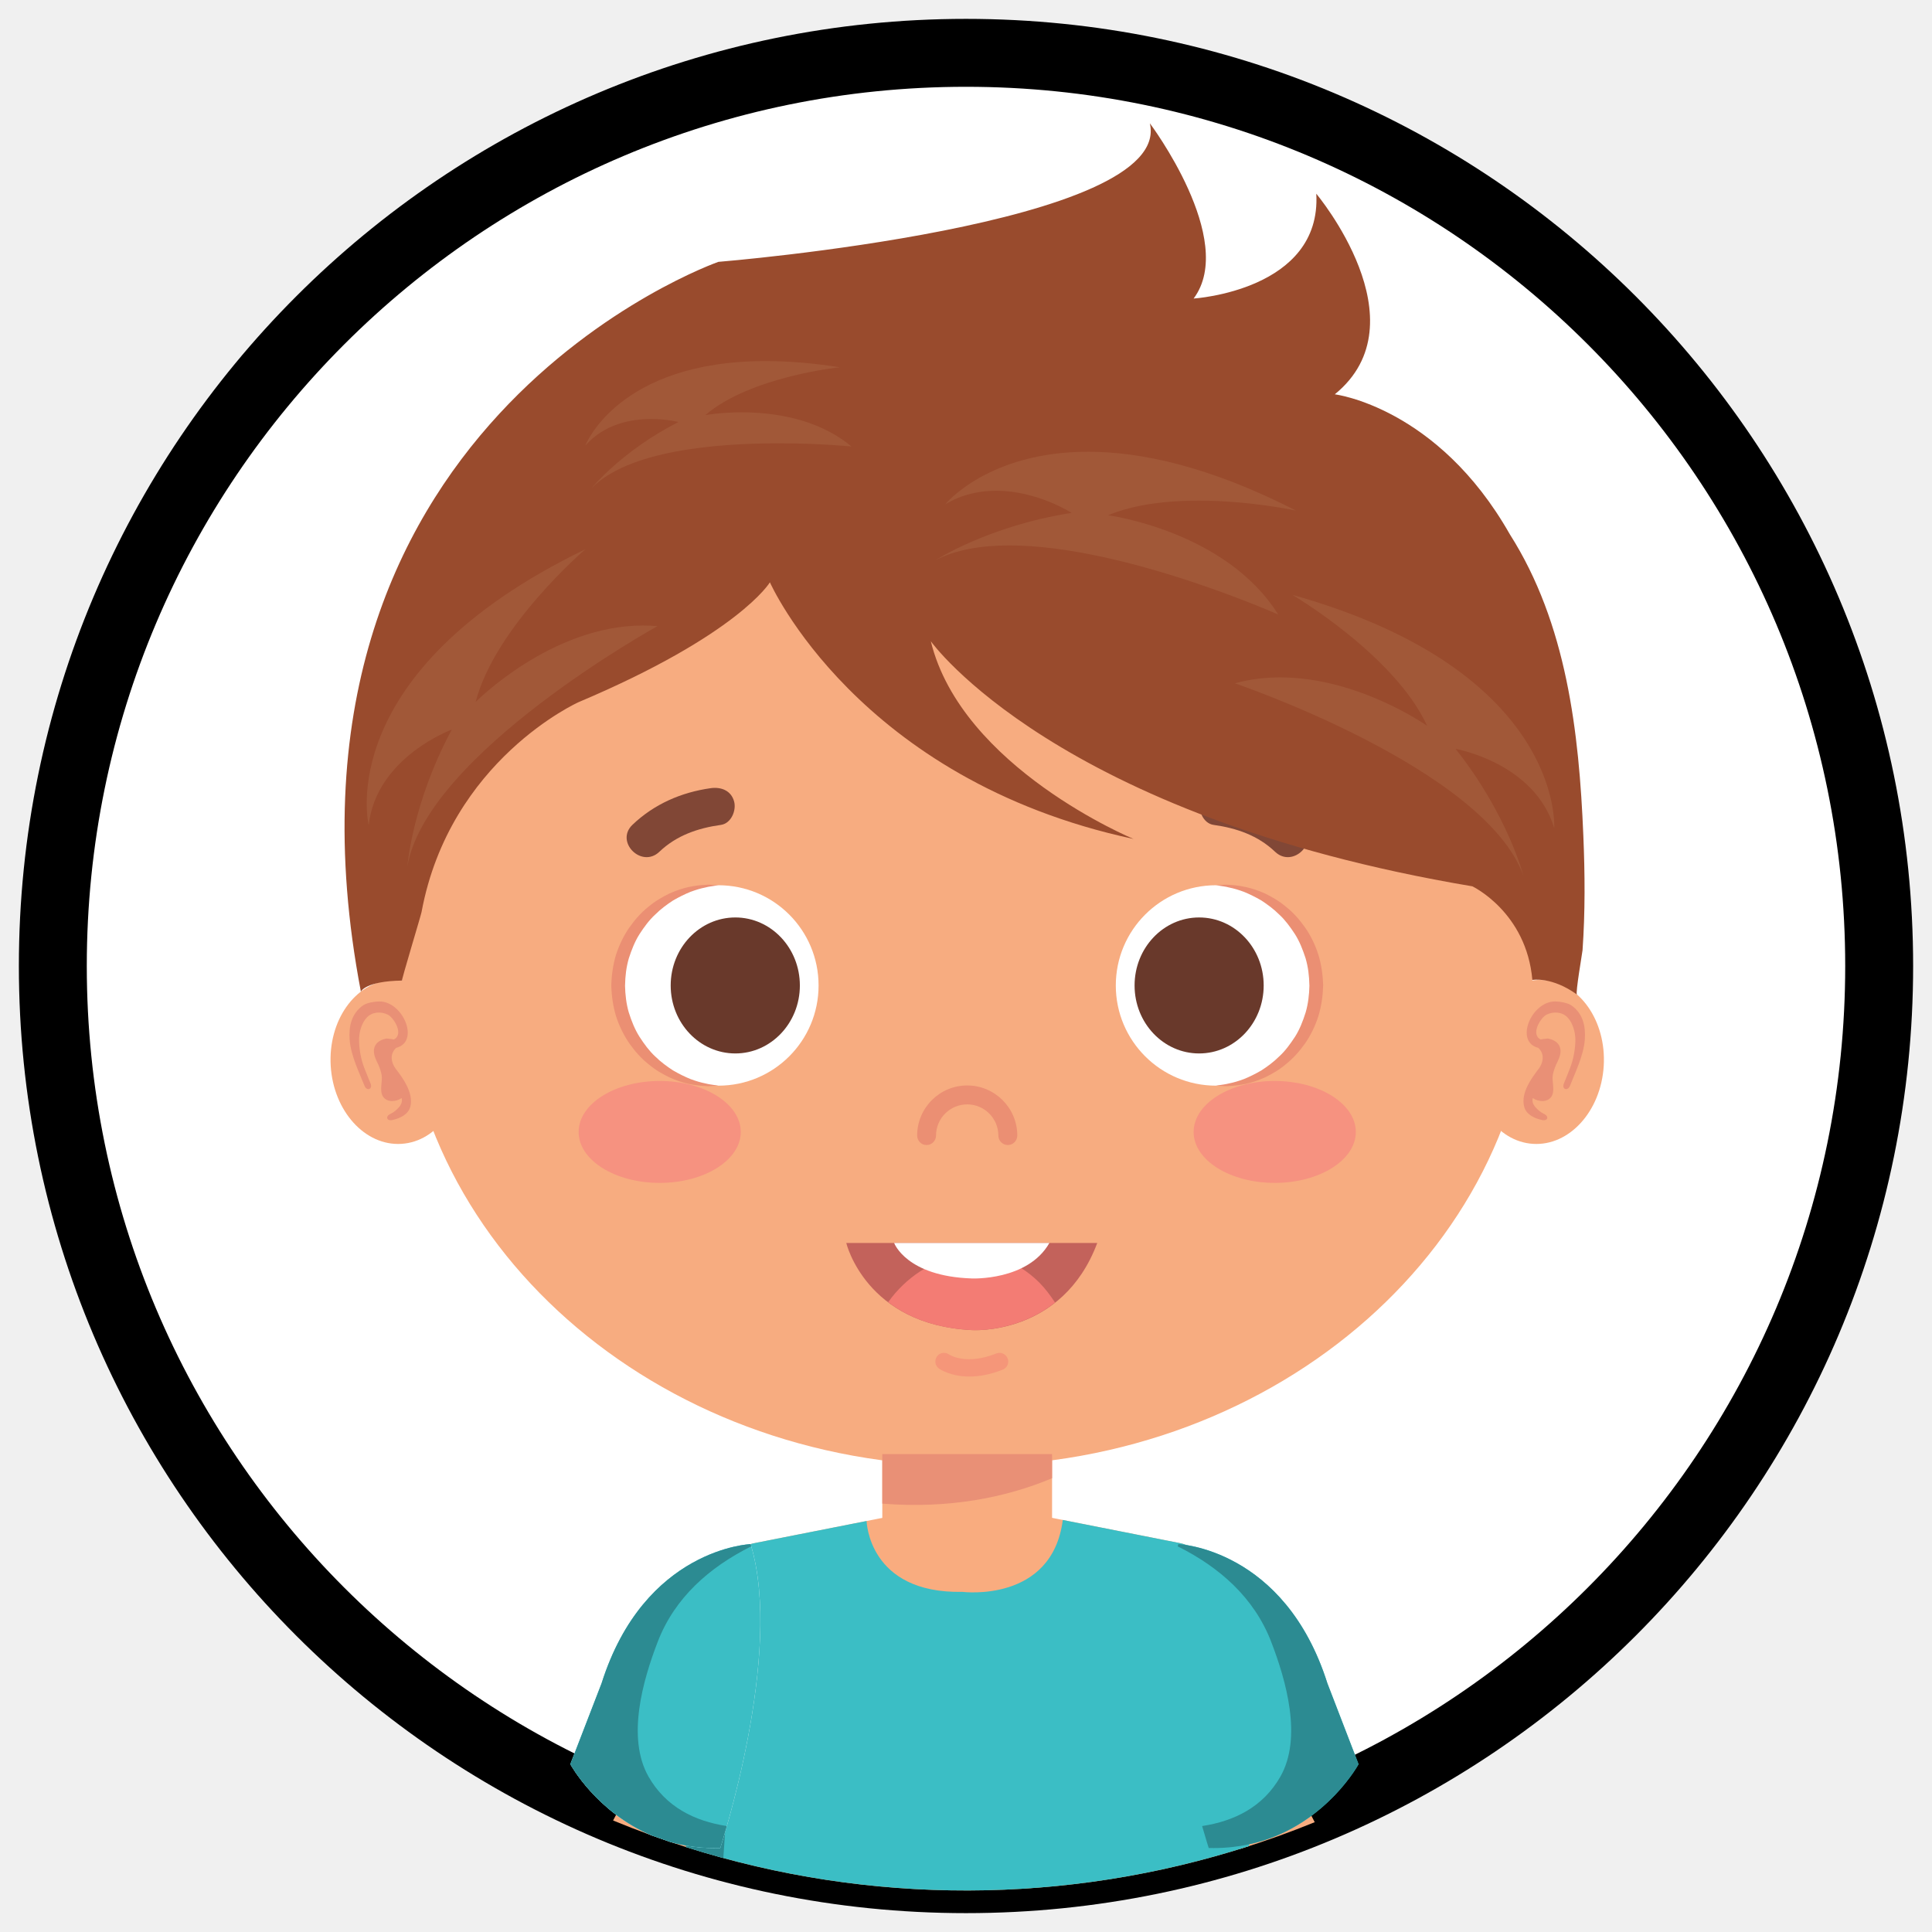
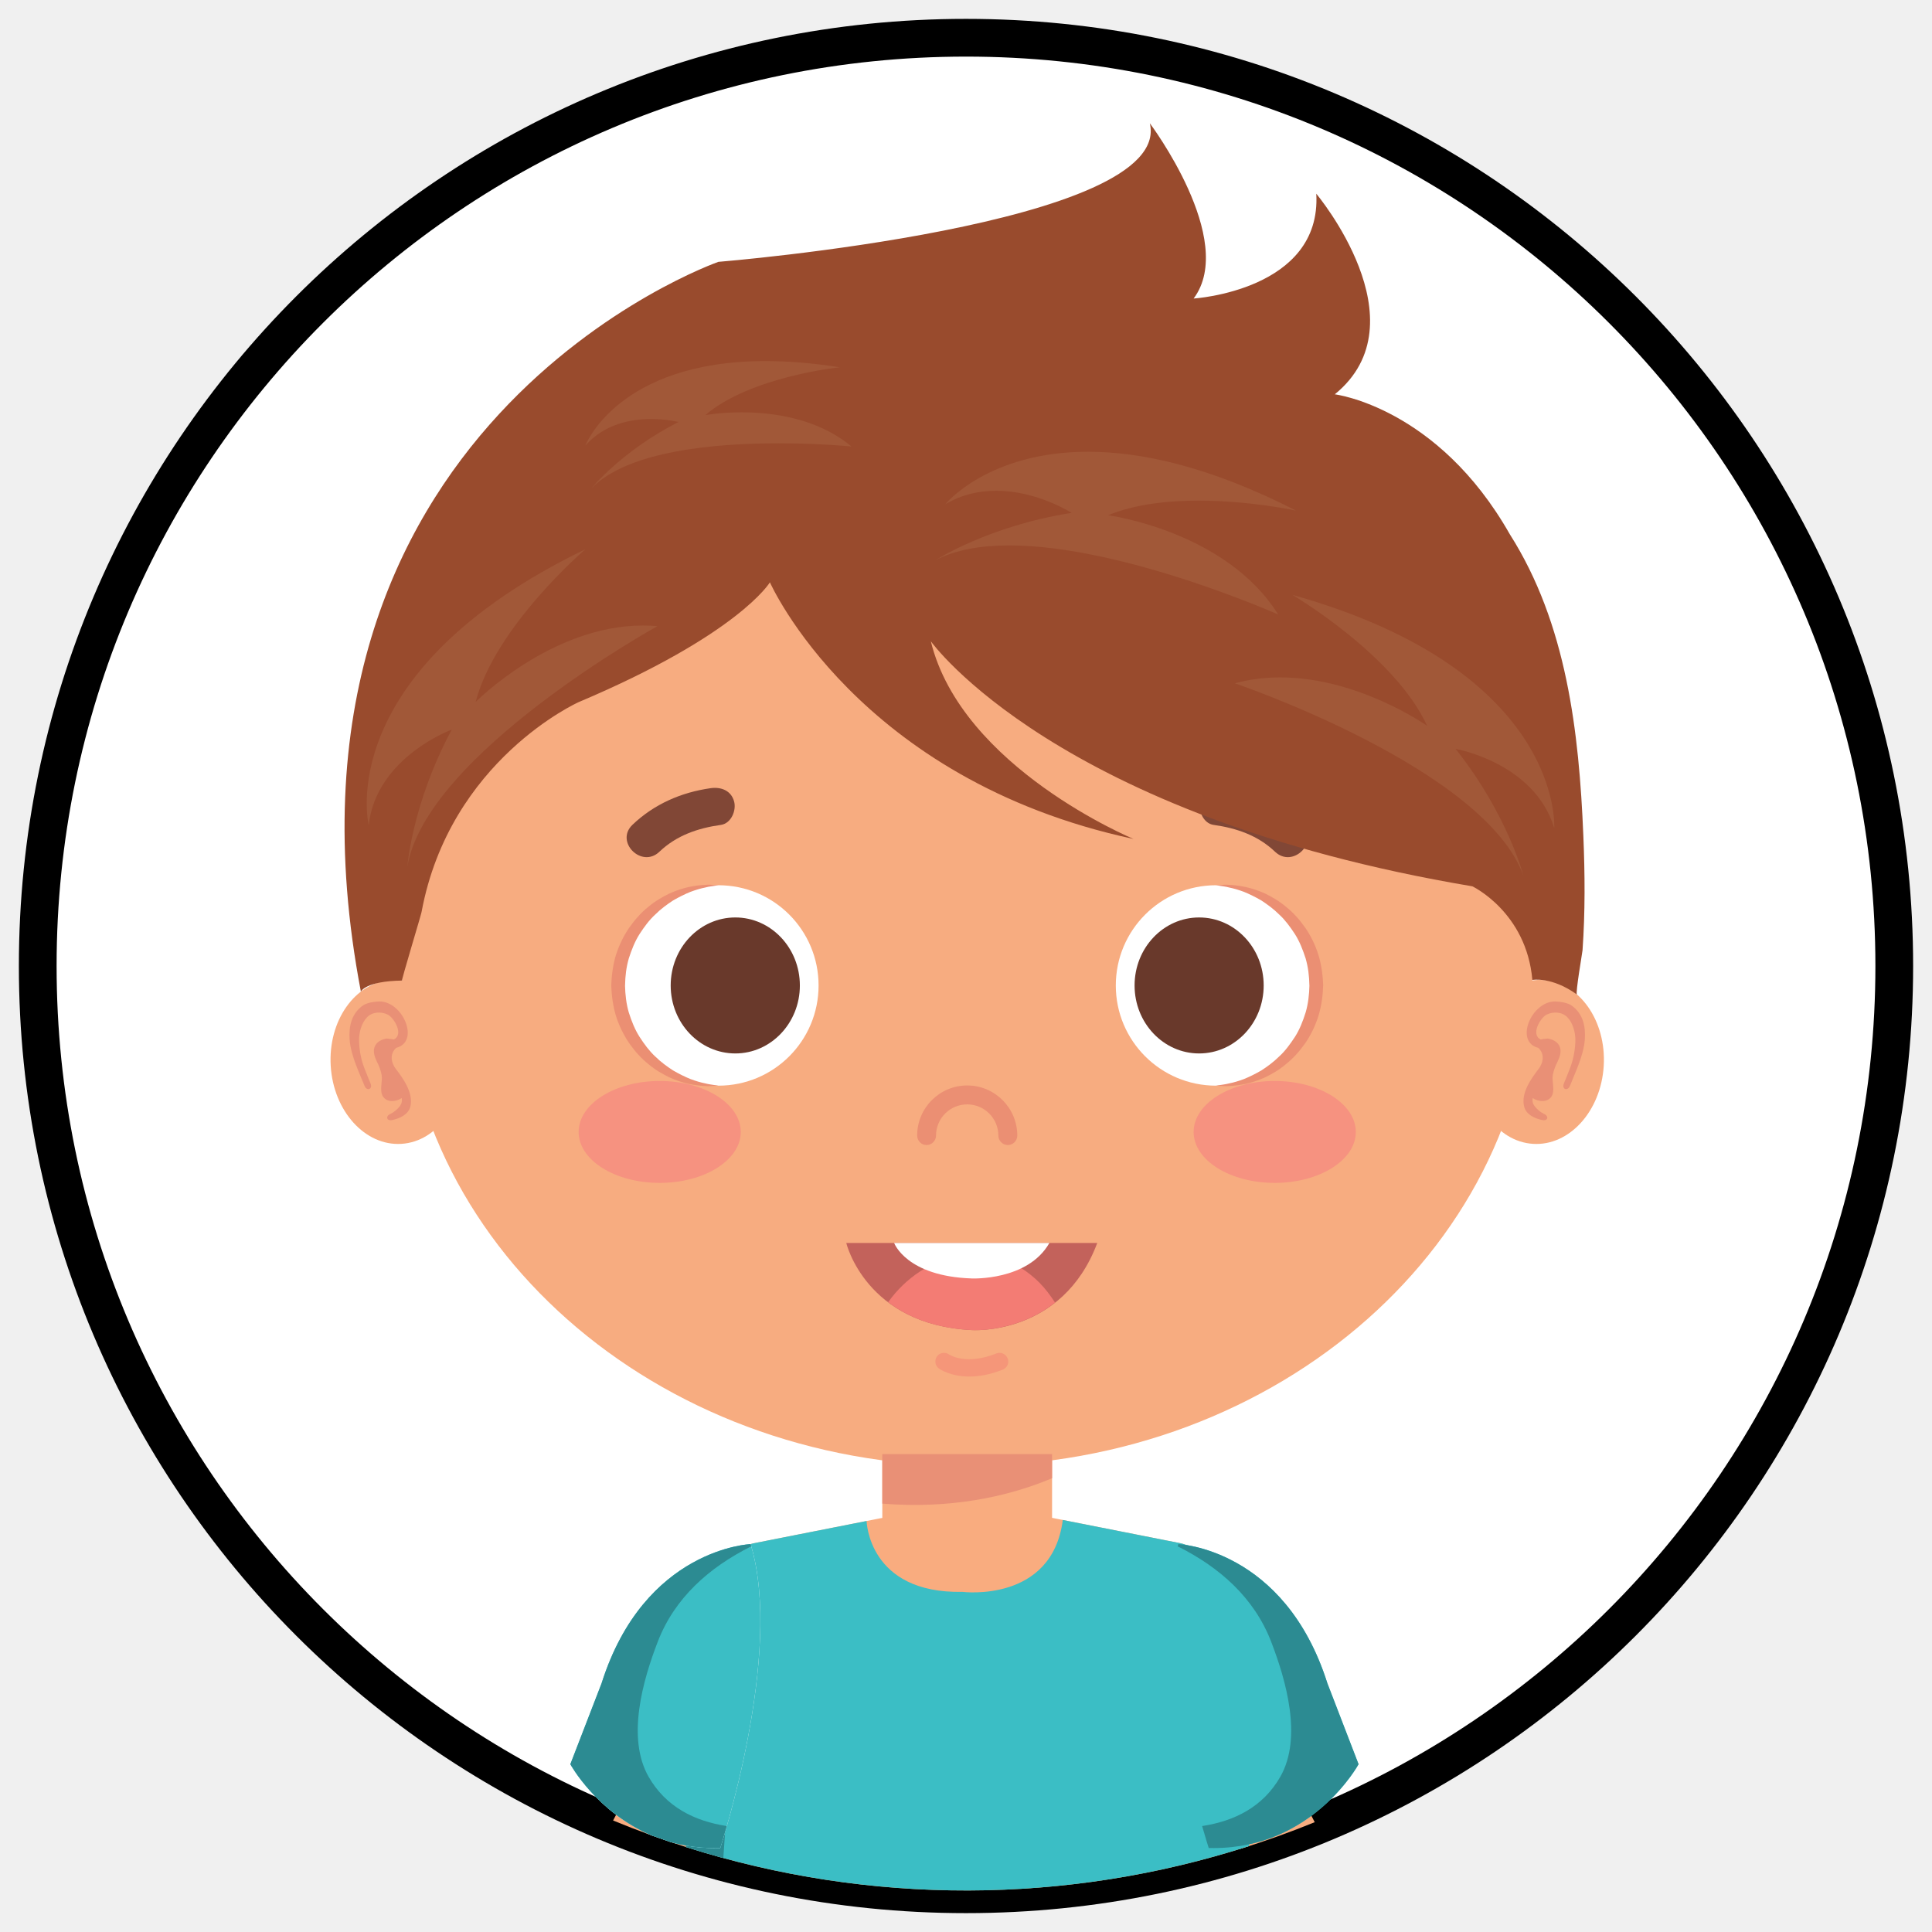
<svg xmlns="http://www.w3.org/2000/svg" width="512" height="512" viewBox="0 0 512 512" preserveAspectRatio="xMidYMid meet" version="1.1">
-   <circle cx="256.0" cy="256.0" r="242" fill="#ffffff" stroke="#000000" stroke-width="18" />
+   <circle cx="256.0" cy="256.0" r="246" fill="#ffffff" stroke="#000000" stroke-width="10" />
  <g transform="translate(-607.2269 -657.7692) scale(3.648363)">
    <path fill-rule="nonzero" fill="rgb(96.873%, 67.465%, 50.07%)" fill-opacity="1" d="M 277.766 250.441 C 277.766 270.508 259.379 286.773 236.695 286.773 C 214.008 286.773 195.621 270.508 195.621 250.441 C 195.621 230.379 214.008 214.113 236.695 214.113 C 259.379 214.113 277.766 230.379 277.766 250.441 " />
    <path fill-rule="nonzero" fill="rgb(96.873%, 67.465%, 50.07%)" fill-opacity="1" d="M 190.461 257.723 C 190.664 261.008 192.961 263.543 195.594 263.379 C 198.227 263.219 200.191 260.422 199.988 257.133 C 199.785 253.848 197.488 251.316 194.855 251.477 C 192.227 251.641 190.262 254.438 190.461 257.723 " />
    <path fill-rule="nonzero" fill="rgb(91.234%, 56.337%, 46.465%)" fill-opacity="1" d="M 192.805 253.324 C 193.074 253.133 193.629 253.043 193.969 253.035 C 195.707 253 196.969 255.973 195.211 256.406 C 194.52 257.062 195.16 257.895 195.16 257.895 C 195.723 258.625 196.477 259.672 196.25 260.652 C 196.113 261.242 195.492 261.527 194.941 261.648 C 194.504 261.738 194.434 261.371 194.785 261.211 C 195.055 261.086 195.289 260.879 195.477 260.652 L 195.531 260.555 L 195.574 260.484 C 195.641 260.344 195.645 260.195 195.617 260.051 C 195.215 260.336 194.559 260.375 194.273 259.965 C 193.969 259.523 194.242 258.863 194.16 258.371 C 194.094 258.027 193.965 257.695 193.801 257.379 C 193.078 255.898 194.52 255.73 194.52 255.73 C 194.738 255.742 194.906 255.77 195.051 255.797 C 195.797 255.418 195.039 254.199 194.605 253.992 C 194.105 253.746 193.469 253.789 193.082 254.203 C 192.691 254.621 192.516 255.285 192.52 255.84 C 192.527 256.527 192.652 257.215 192.895 257.852 C 193.031 258.215 193.215 258.645 193.359 259.008 C 193.52 259.418 193.078 259.574 192.914 259.16 C 192.574 258.289 191.93 257.008 191.836 255.824 C 191.762 254.836 191.973 253.91 192.805 253.324 " />
    <path fill-rule="nonzero" fill="rgb(96.873%, 67.465%, 50.07%)" fill-opacity="1" d="M 282.93 257.723 C 282.727 261.008 280.43 263.543 277.797 263.379 C 275.164 263.219 273.195 260.422 273.398 257.133 C 273.605 253.848 275.895 251.316 278.531 251.477 C 281.16 251.641 283.129 254.438 282.93 257.723 " />
    <path fill-rule="nonzero" fill="rgb(91.234%, 56.337%, 46.465%)" fill-opacity="1" d="M 280.586 253.324 C 280.312 253.133 279.762 253.043 279.426 253.035 C 277.68 253 276.426 255.973 278.18 256.406 C 278.867 257.062 278.23 257.895 278.23 257.895 C 277.668 258.625 276.91 259.672 277.145 260.652 C 277.277 261.242 277.895 261.527 278.445 261.648 C 278.891 261.738 278.957 261.371 278.605 261.211 C 278.336 261.086 278.102 260.879 277.914 260.652 L 277.855 260.555 L 277.812 260.484 C 277.746 260.344 277.742 260.195 277.773 260.051 C 278.176 260.336 278.832 260.375 279.117 259.965 C 279.426 259.523 279.145 258.863 279.23 258.371 C 279.297 258.027 279.43 257.695 279.59 257.379 C 280.312 255.898 278.867 255.73 278.867 255.73 C 278.645 255.742 278.484 255.77 278.344 255.797 C 277.598 255.418 278.352 254.199 278.781 253.992 C 279.285 253.746 279.922 253.789 280.309 254.203 C 280.695 254.621 280.871 255.285 280.871 255.84 C 280.859 256.527 280.734 257.215 280.492 257.852 C 280.355 258.215 280.176 258.645 280.031 259.008 C 279.871 259.418 280.312 259.574 280.48 259.16 C 280.812 258.289 281.461 257.008 281.555 255.824 C 281.629 254.836 281.422 253.91 280.586 253.324 " />
    <path fill-rule="nonzero" fill="rgb(92.046%, 56.047%, 45.16%)" fill-opacity="1" d="M 239.645 263.465 C 239.266 263.465 238.957 263.156 238.957 262.773 C 238.957 261.527 237.941 260.512 236.695 260.512 C 235.445 260.512 234.43 261.527 234.43 262.773 C 234.43 263.156 234.121 263.465 233.742 263.465 C 233.359 263.465 233.059 263.156 233.059 262.773 C 233.059 260.77 234.688 259.137 236.695 259.137 C 238.699 259.137 240.332 260.77 240.332 262.773 C 240.332 263.156 240.023 263.465 239.645 263.465 " />
    <path fill-rule="nonzero" fill="rgb(96.478%, 57.202%, 50.116%)" fill-opacity="1" d="M 214.355 266.215 C 211.102 266.215 208.469 264.559 208.469 262.516 C 208.469 260.473 211.102 258.812 214.355 258.812 C 217.609 258.812 220.246 260.473 220.246 262.516 C 220.246 264.559 217.609 266.215 214.355 266.215 " />
    <path fill-rule="nonzero" fill="rgb(96.478%, 57.202%, 50.116%)" fill-opacity="1" d="M 259.031 266.215 C 255.777 266.215 253.141 264.559 253.141 262.516 C 253.141 260.473 255.777 258.812 259.031 258.812 C 262.281 258.812 264.922 260.473 264.922 262.516 C 264.922 264.559 262.281 266.215 259.031 266.215 " />
    <path fill-rule="nonzero" fill="rgb(50.452%, 27.805%, 21.037%)" fill-opacity="1" d="M 214.336 242.16 C 215.578 240.977 217.125 240.445 218.801 240.211 C 219.547 240.109 219.941 239.16 219.762 238.508 C 219.547 237.711 218.812 237.438 218.062 237.543 C 215.922 237.844 213.949 238.703 212.379 240.203 C 211.086 241.441 213.047 243.395 214.336 242.16 " />
    <path fill-rule="nonzero" fill="rgb(50.452%, 27.805%, 21.037%)" fill-opacity="1" d="M 259.055 242.16 C 257.812 240.977 256.266 240.445 254.594 240.211 C 253.848 240.109 253.445 239.16 253.629 238.508 C 253.848 237.711 254.586 237.438 255.328 237.543 C 257.469 237.844 259.441 238.703 261.012 240.203 C 262.309 241.441 260.348 243.395 259.055 242.16 " />
    <path fill-rule="nonzero" fill="rgb(76.492%, 38.602%, 35.632%)" fill-opacity="1" d="M 246.141 270.578 L 227.91 270.578 C 227.91 270.578 229.316 276.527 237.027 276.906 C 237.027 276.906 243.598 277.371 246.141 270.578 " />
    <path fill-rule="nonzero" fill="rgb(95.43%, 48.546%, 45.297%)" fill-opacity="1" d="M 241.926 273.449 C 238.449 269.988 233.516 271.285 230.953 274.879 C 232.324 275.918 234.266 276.773 237.027 276.906 C 237.027 276.906 240.266 277.125 243.074 274.906 C 242.73 274.383 242.359 273.883 241.926 273.449 " />
    <path fill-rule="nonzero" fill="rgb(96.201%, 58.649%, 47.321%)" fill-opacity="1" d="M 236.855 280.281 C 235.469 280.281 234.691 279.738 234.645 279.703 C 234.359 279.5 234.297 279.105 234.496 278.82 C 234.699 278.539 235.094 278.477 235.375 278.676 C 235.441 278.719 236.625 279.477 238.809 278.605 C 239.133 278.48 239.496 278.633 239.629 278.957 C 239.762 279.277 239.605 279.648 239.277 279.777 C 238.336 280.156 237.523 280.281 236.855 280.281 " />
    <path fill-rule="nonzero" fill="rgb(100%, 100%, 100%)" fill-opacity="1" d="M 242.664 270.578 L 231.387 270.578 C 231.387 270.578 232.262 273 237.027 273.156 C 237.027 273.156 241.094 273.34 242.664 270.578 " />
    <path fill-rule="nonzero" fill="rgb(100%, 100%, 100%)" fill-opacity="1" d="M 225.898 251.875 C 225.898 255.895 222.645 259.152 218.621 259.152 C 214.598 259.152 211.34 255.895 211.34 251.875 C 211.34 247.852 214.598 244.594 218.621 244.594 C 222.645 244.594 225.898 247.852 225.898 251.875 " />
    <path fill-rule="nonzero" fill="rgb(41.208%, 22.397%, 16.692%)" fill-opacity="1" d="M 224.539 251.875 C 224.539 254.602 222.438 256.812 219.852 256.812 C 217.258 256.812 215.156 254.602 215.156 251.875 C 215.156 249.145 217.258 246.934 219.852 246.934 C 222.438 246.934 224.539 249.145 224.539 251.875 " />
    <path fill-rule="nonzero" fill="rgb(92.046%, 56.047%, 45.16%)" fill-opacity="1" d="M 218.621 259.152 C 218.621 259.152 218.531 259.16 218.363 259.168 C 218.195 259.164 217.949 259.215 217.633 259.176 C 217.312 259.164 216.926 259.117 216.484 259.027 C 216.051 258.93 215.562 258.781 215.055 258.547 C 214.555 258.301 214.02 258 213.527 257.578 C 213.02 257.176 212.562 256.664 212.152 256.082 C 211.746 255.496 211.422 254.828 211.188 254.113 C 210.969 253.387 210.863 252.66 210.84 251.848 C 210.859 251.168 210.969 250.332 211.188 249.633 C 211.422 248.918 211.746 248.25 212.152 247.664 C 212.562 247.086 213.02 246.566 213.527 246.168 C 214.02 245.746 214.555 245.445 215.055 245.199 C 215.562 244.965 216.051 244.816 216.484 244.719 C 216.926 244.629 217.312 244.578 217.629 244.57 C 217.941 244.527 218.195 244.578 218.363 244.578 C 218.531 244.586 218.621 244.594 218.621 244.594 C 218.621 244.594 218.531 244.605 218.363 244.633 C 218.199 244.664 217.953 244.68 217.656 244.762 C 217.352 244.82 216.992 244.926 216.594 245.074 C 216.195 245.234 215.77 245.445 215.324 245.703 C 214.895 245.984 214.441 246.312 214.027 246.727 C 213.598 247.121 213.23 247.621 212.891 248.145 C 212.551 248.68 212.316 249.285 212.113 249.91 C 211.93 250.559 211.855 251.148 211.84 251.898 C 211.852 252.516 211.93 253.215 212.113 253.836 C 212.312 254.461 212.551 255.07 212.891 255.602 C 213.23 256.129 213.598 256.629 214.023 257.023 C 214.438 257.434 214.891 257.762 215.324 258.043 C 215.77 258.301 216.195 258.512 216.594 258.672 C 216.992 258.82 217.352 258.926 217.652 258.984 C 217.949 259.062 218.203 259.082 218.363 259.113 C 218.531 259.141 218.621 259.152 218.621 259.152 " />
    <path fill-rule="nonzero" fill="rgb(100%, 100%, 100%)" fill-opacity="1" d="M 247.488 251.875 C 247.488 255.895 250.746 259.152 254.77 259.152 C 258.789 259.152 262.051 255.895 262.051 251.875 C 262.051 247.852 258.789 244.594 254.77 244.594 C 250.746 244.594 247.488 247.852 247.488 251.875 " />
    <path fill-rule="nonzero" fill="rgb(41.208%, 22.397%, 16.692%)" fill-opacity="1" d="M 248.852 251.875 C 248.852 254.602 250.949 256.812 253.539 256.812 C 256.133 256.812 258.23 254.602 258.23 251.875 C 258.23 249.145 256.133 246.934 253.539 246.934 C 250.949 246.934 248.852 249.145 248.852 251.875 " />
    <path fill-rule="nonzero" fill="rgb(92.046%, 56.047%, 45.16%)" fill-opacity="1" d="M 254.77 259.152 C 254.77 259.152 254.859 259.141 255.023 259.113 C 255.188 259.082 255.441 259.062 255.738 258.984 C 256.039 258.926 256.398 258.82 256.797 258.672 C 257.191 258.512 257.621 258.301 258.066 258.043 C 258.5 257.762 258.949 257.434 259.363 257.023 C 259.797 256.629 260.156 256.129 260.504 255.602 C 260.844 255.07 261.078 254.461 261.277 253.836 C 261.461 253.215 261.539 252.516 261.551 251.898 C 261.535 251.148 261.461 250.559 261.277 249.91 C 261.074 249.285 260.84 248.68 260.5 248.145 C 260.156 247.621 259.793 247.121 259.363 246.727 C 258.949 246.312 258.496 245.988 258.066 245.703 C 257.621 245.445 257.191 245.234 256.797 245.074 C 256.398 244.926 256.039 244.82 255.734 244.762 C 255.438 244.68 255.191 244.664 255.023 244.633 C 254.859 244.605 254.77 244.594 254.77 244.594 C 254.77 244.594 254.859 244.586 255.027 244.578 C 255.195 244.578 255.445 244.527 255.762 244.57 C 256.078 244.578 256.465 244.629 256.902 244.719 C 257.344 244.816 257.828 244.965 258.336 245.199 C 258.836 245.445 259.371 245.746 259.859 246.168 C 260.371 246.566 260.828 247.086 261.238 247.664 C 261.645 248.25 261.973 248.918 262.199 249.633 C 262.422 250.332 262.531 251.172 262.551 251.848 C 262.527 252.66 262.422 253.387 262.199 254.113 C 261.969 254.828 261.645 255.496 261.238 256.082 C 260.828 256.66 260.367 257.176 259.859 257.578 C 259.371 258 258.836 258.301 258.336 258.547 C 257.828 258.781 257.34 258.93 256.902 259.027 C 256.465 259.113 256.078 259.164 255.758 259.176 C 255.441 259.215 255.195 259.164 255.027 259.168 C 254.859 259.16 254.77 259.152 254.77 259.152 " />
    <path style="fill:rgb(59.95%, 29.547%, 17.778%);fill-opacity:1;fill-rule:nonzero" d="M 249.961 189.246 C 251.699 196.637 218.621 199.312 218.621 199.312 C 218.621 199.312 184.785 211.137 192.652 252.32 C 192.652 252.32 192.98 251.555 195.641 251.519 C 195.578 251.519 197.004 246.828 197.059 246.539 C 199.113 235.481 208.469 231.293 208.469 231.293 C 220.114 226.371 222.363 222.59 222.363 222.59 C 222.363 222.59 228.684 236.922 248.773 241.23 C 248.773 241.23 236.297 236.067 234.051 226.871 C 234.051 226.871 243.078 239.578 273.387 244.672 C 273.387 244.672 277.316 246.539 277.746 251.472 C 277.746 251.472 279.152 251.211 280.983 252.53 C 280.867 252.423 281.371 249.526 281.391 249.312 C 281.586 246.547 281.566 243.766 281.449 240.996 C 281.14 233.465 280.235 225.594 276.11 219.102 C 270.856 209.844 263.395 208.934 263.395 208.934 C 269.86 203.672 262.051 194.363 262.051 194.363 C 262.449 201.394 253.141 201.977 253.141 201.977 C 256.324 197.719 249.961 189.246 249.961 189.246 z " />
    <path fill-rule="nonzero" fill="rgb(63.04%, 34.607%, 22.134%)" fill-opacity="1" d="M 277.102 243.914 C 274.301 236.086 256.141 229.926 256.141 229.926 C 257.242 229.621 258.348 229.496 259.43 229.496 C 265.129 229.496 270.105 233.016 270.105 233.016 C 267.738 227.863 260.312 223.5 260.312 223.5 C 280.078 229.043 279.336 240.449 279.336 240.449 C 277.906 235.688 272.168 234.688 272.168 234.688 C 275.949 239.445 277.102 243.914 277.102 243.914 " />
    <path fill-rule="nonzero" fill="rgb(63.04%, 34.607%, 22.134%)" fill-opacity="1" d="M 196.027 243.242 C 196.027 243.242 196.375 238.641 199.254 233.289 C 199.254 233.289 193.781 235.285 193.219 240.227 C 193.219 240.227 190.48 229.133 208.957 220.188 C 208.957 220.188 202.414 225.789 200.988 231.281 C 200.988 231.281 206.465 225.727 213.145 225.727 C 213.492 225.727 213.844 225.742 214.195 225.773 C 214.195 225.773 197.406 235.043 196.027 243.242 " />
    <path fill-rule="nonzero" fill="rgb(63.04%, 34.607%, 22.134%)" fill-opacity="1" d="M 259.285 224.93 C 259.285 224.93 248.012 219.91 239.746 219.91 C 237.711 219.91 235.855 220.219 234.395 220.98 C 234.395 220.98 238.273 218.477 244.281 217.547 C 244.281 217.547 241.785 215.938 238.801 215.938 C 237.602 215.938 236.328 216.195 235.105 216.918 C 235.105 216.918 238.195 213.105 245.469 213.105 C 249.297 213.105 254.277 214.16 260.578 217.379 C 260.578 217.379 257.262 216.656 253.5 216.656 C 251.266 216.656 248.879 216.91 246.93 217.719 C 246.93 217.719 255.48 218.844 259.285 224.93 " />
    <path fill-rule="nonzero" fill="rgb(63.04%, 34.607%, 22.134%)" fill-opacity="1" d="M 209.402 215.758 C 209.402 215.758 211.609 213.035 215.723 210.945 C 215.723 210.945 214.887 210.727 213.742 210.727 C 212.293 210.727 210.344 211.078 208.953 212.66 C 208.953 212.66 211.293 206.52 222.051 206.52 C 223.652 206.52 225.441 206.656 227.438 206.969 C 227.438 206.969 220.938 207.637 217.672 210.445 C 217.672 210.445 218.75 210.242 220.312 210.242 C 222.566 210.242 225.82 210.664 228.285 212.723 C 228.285 212.723 226.012 212.492 222.988 212.492 C 218.387 212.492 212.059 213.031 209.402 215.758 " />
    <path fill-rule="nonzero" fill="rgb(97.63%, 67.516%, 49.866%)" fill-opacity="1" d="M 242.859 291.82 L 230.527 291.82 L 230.527 285.914 L 242.859 285.914 L 242.859 291.82 " />
    <path fill-rule="nonzero" fill="rgb(91.234%, 56.337%, 46.465%)" fill-opacity="1" d="M 242.859 287.668 L 242.859 285.914 L 230.527 285.914 L 230.527 289.512 C 235.379 289.902 239.516 289.066 242.859 287.668 " />
    <path style="fill:rgb(96.873%, 67.465%, 50.07%);fill-opacity:1;fill-rule:nonzero" d="M 217.652 303.584 C 217.351 303.573 217.026 303.611 216.68 303.711 C 216.68 303.711 213.772 307.029 210.973 312.529 A 67.153 67.153 0 0 0 216.382 314.496 C 217.539 311.759 218.983 308.952 220.781 306.129 C 220.781 306.129 219.764 303.661 217.652 303.584 z " />
    <path style="fill:rgb(96.873%, 67.465%, 50.07%);fill-opacity:1;fill-rule:nonzero" d="M 255.197 303.583 C 253.08 303.658 252.063 306.125 252.063 306.125 C 253.885 308.985 255.343 311.827 256.507 314.597 A 67.153 67.153 0 0 0 261.938 312.652 C 259.122 307.079 256.172 303.711 256.172 303.711 C 255.824 303.61 255.499 303.572 255.197 303.583 z " />
    <path style="fill:rgb(97.63%, 67.516%, 49.866%);fill-opacity:1;fill-rule:nonzero" d="M 232.055 290.246 L 221.156 292.398 C 221.156 292.398 218.242 293.004 217.074 296.742 C 216.845 303.453 216.626 309.214 216.394 314.499 A 67.153 67.153 0 0 0 257.187 314.382 C 256.906 308.809 256.609 302.865 256.313 296.742 C 255.145 293.004 252.231 292.398 252.231 292.398 L 241.34 290.246 L 232.055 290.246 z " />
    <path style="fill:rgb(23.048%, 74.414%, 77.069%);fill-opacity:1;fill-rule:nonzero" d="M 243.637 290.699 C 242.859 296.75 236.352 295.922 236.352 295.922 C 229.504 296.059 229.386 290.774 229.386 290.774 L 221.156 292.398 C 221.156 292.398 218.242 293.004 217.074 296.742 C 216.783 303.608 216.522 309.305 216.267 314.459 A 67.153 67.153 0 0 0 257.168 314.388 C 256.893 308.74 256.634 303.239 256.313 296.742 C 255.145 293.004 252.231 292.398 252.231 292.398 L 243.637 290.699 z " />
    <path style="fill:rgb(17.072%, 54.474%, 57.15%);fill-opacity:1;fill-rule:nonzero" d="M 219.109 313.36 C 218.891 314.106 218.754 314.527 218.754 314.527 C 218.633 314.531 218.515 314.531 218.394 314.531 C 217.644 314.531 216.937 314.469 216.273 314.348 C 216.271 314.385 216.27 314.422 216.268 314.459 A 67.153 67.153 0 0 0 218.979 315.258 C 219.019 314.62 219.063 313.987 219.109 313.36 z " />
    <path style="fill:rgb(100%, 100%, 100%);fill-opacity:1;fill-rule:nonzero" d="M 220.961 292.453 C 220.961 292.453 213.246 292.746 210.137 302.562 L 207.867 308.441 C 207.867 308.441 209.756 311.922 213.797 313.621 A 67.153 67.153 0 0 0 215.153 314.094 C 216.228 314.396 217.427 314.564 218.754 314.527 C 218.754 314.527 223.402 300.418 220.961 292.453 z " />
    <path style="fill:rgb(23.048%, 74.414%, 77.069%);fill-opacity:1;fill-rule:nonzero" d="M 220.961 292.453 C 220.961 292.453 213.246 292.746 210.137 302.562 L 207.867 308.441 C 207.867 308.441 209.756 311.922 213.797 313.621 A 67.153 67.153 0 0 0 215.153 314.094 C 216.228 314.396 217.427 314.564 218.754 314.527 C 218.754 314.527 223.402 300.418 220.961 292.453 z " />
    <path style="fill:rgb(17.072%, 54.474%, 57.15%);fill-opacity:1;fill-rule:nonzero" d="M 220.961 292.453 C 220.961 292.453 213.246 292.746 210.137 302.562 L 207.867 308.441 C 207.867 308.441 209.761 311.931 213.814 313.627 A 67.153 67.153 0 0 0 215.133 314.088 C 216.115 314.365 217.201 314.531 218.394 314.531 C 218.515 314.531 218.633 314.531 218.754 314.527 C 218.754 314.527 218.945 313.926 219.23 312.933 C 216.891 312.574 214.809 311.547 213.551 309.352 C 211.93 306.512 213.145 302.324 214.215 299.547 C 215.445 296.344 217.973 294.137 220.969 292.633 L 221.004 292.625 L 220.961 292.453 z " />
    <path style="fill:rgb(23.048%, 74.414%, 77.069%);fill-opacity:1;fill-rule:nonzero" d="M 252.027 292.453 C 249.59 300.418 254.238 314.527 254.238 314.527 C 255.587 314.565 256.799 314.385 257.887 314.074 A 67.153 67.153 0 0 0 258.086 314.019 C 262.889 312.553 265.121 308.441 265.121 308.441 L 262.856 302.562 C 259.742 292.746 252.027 292.453 252.027 292.453 z " />
    <path style="fill:rgb(17.072%, 54.474%, 57.15%);fill-opacity:1;fill-rule:nonzero" d="M 252.027 292.453 L 251.988 292.625 L 252.02 292.633 C 255.02 294.137 257.543 296.344 258.774 299.547 C 259.844 302.324 261.062 306.512 259.437 309.352 C 258.183 311.547 256.102 312.574 253.758 312.933 C 254.043 313.926 254.238 314.527 254.238 314.527 C 254.359 314.531 254.476 314.531 254.594 314.531 C 261.816 314.531 265.121 308.441 265.121 308.441 L 262.856 302.562 C 259.742 292.746 252.027 292.453 252.027 292.453 z " />
  </g>
</svg>
